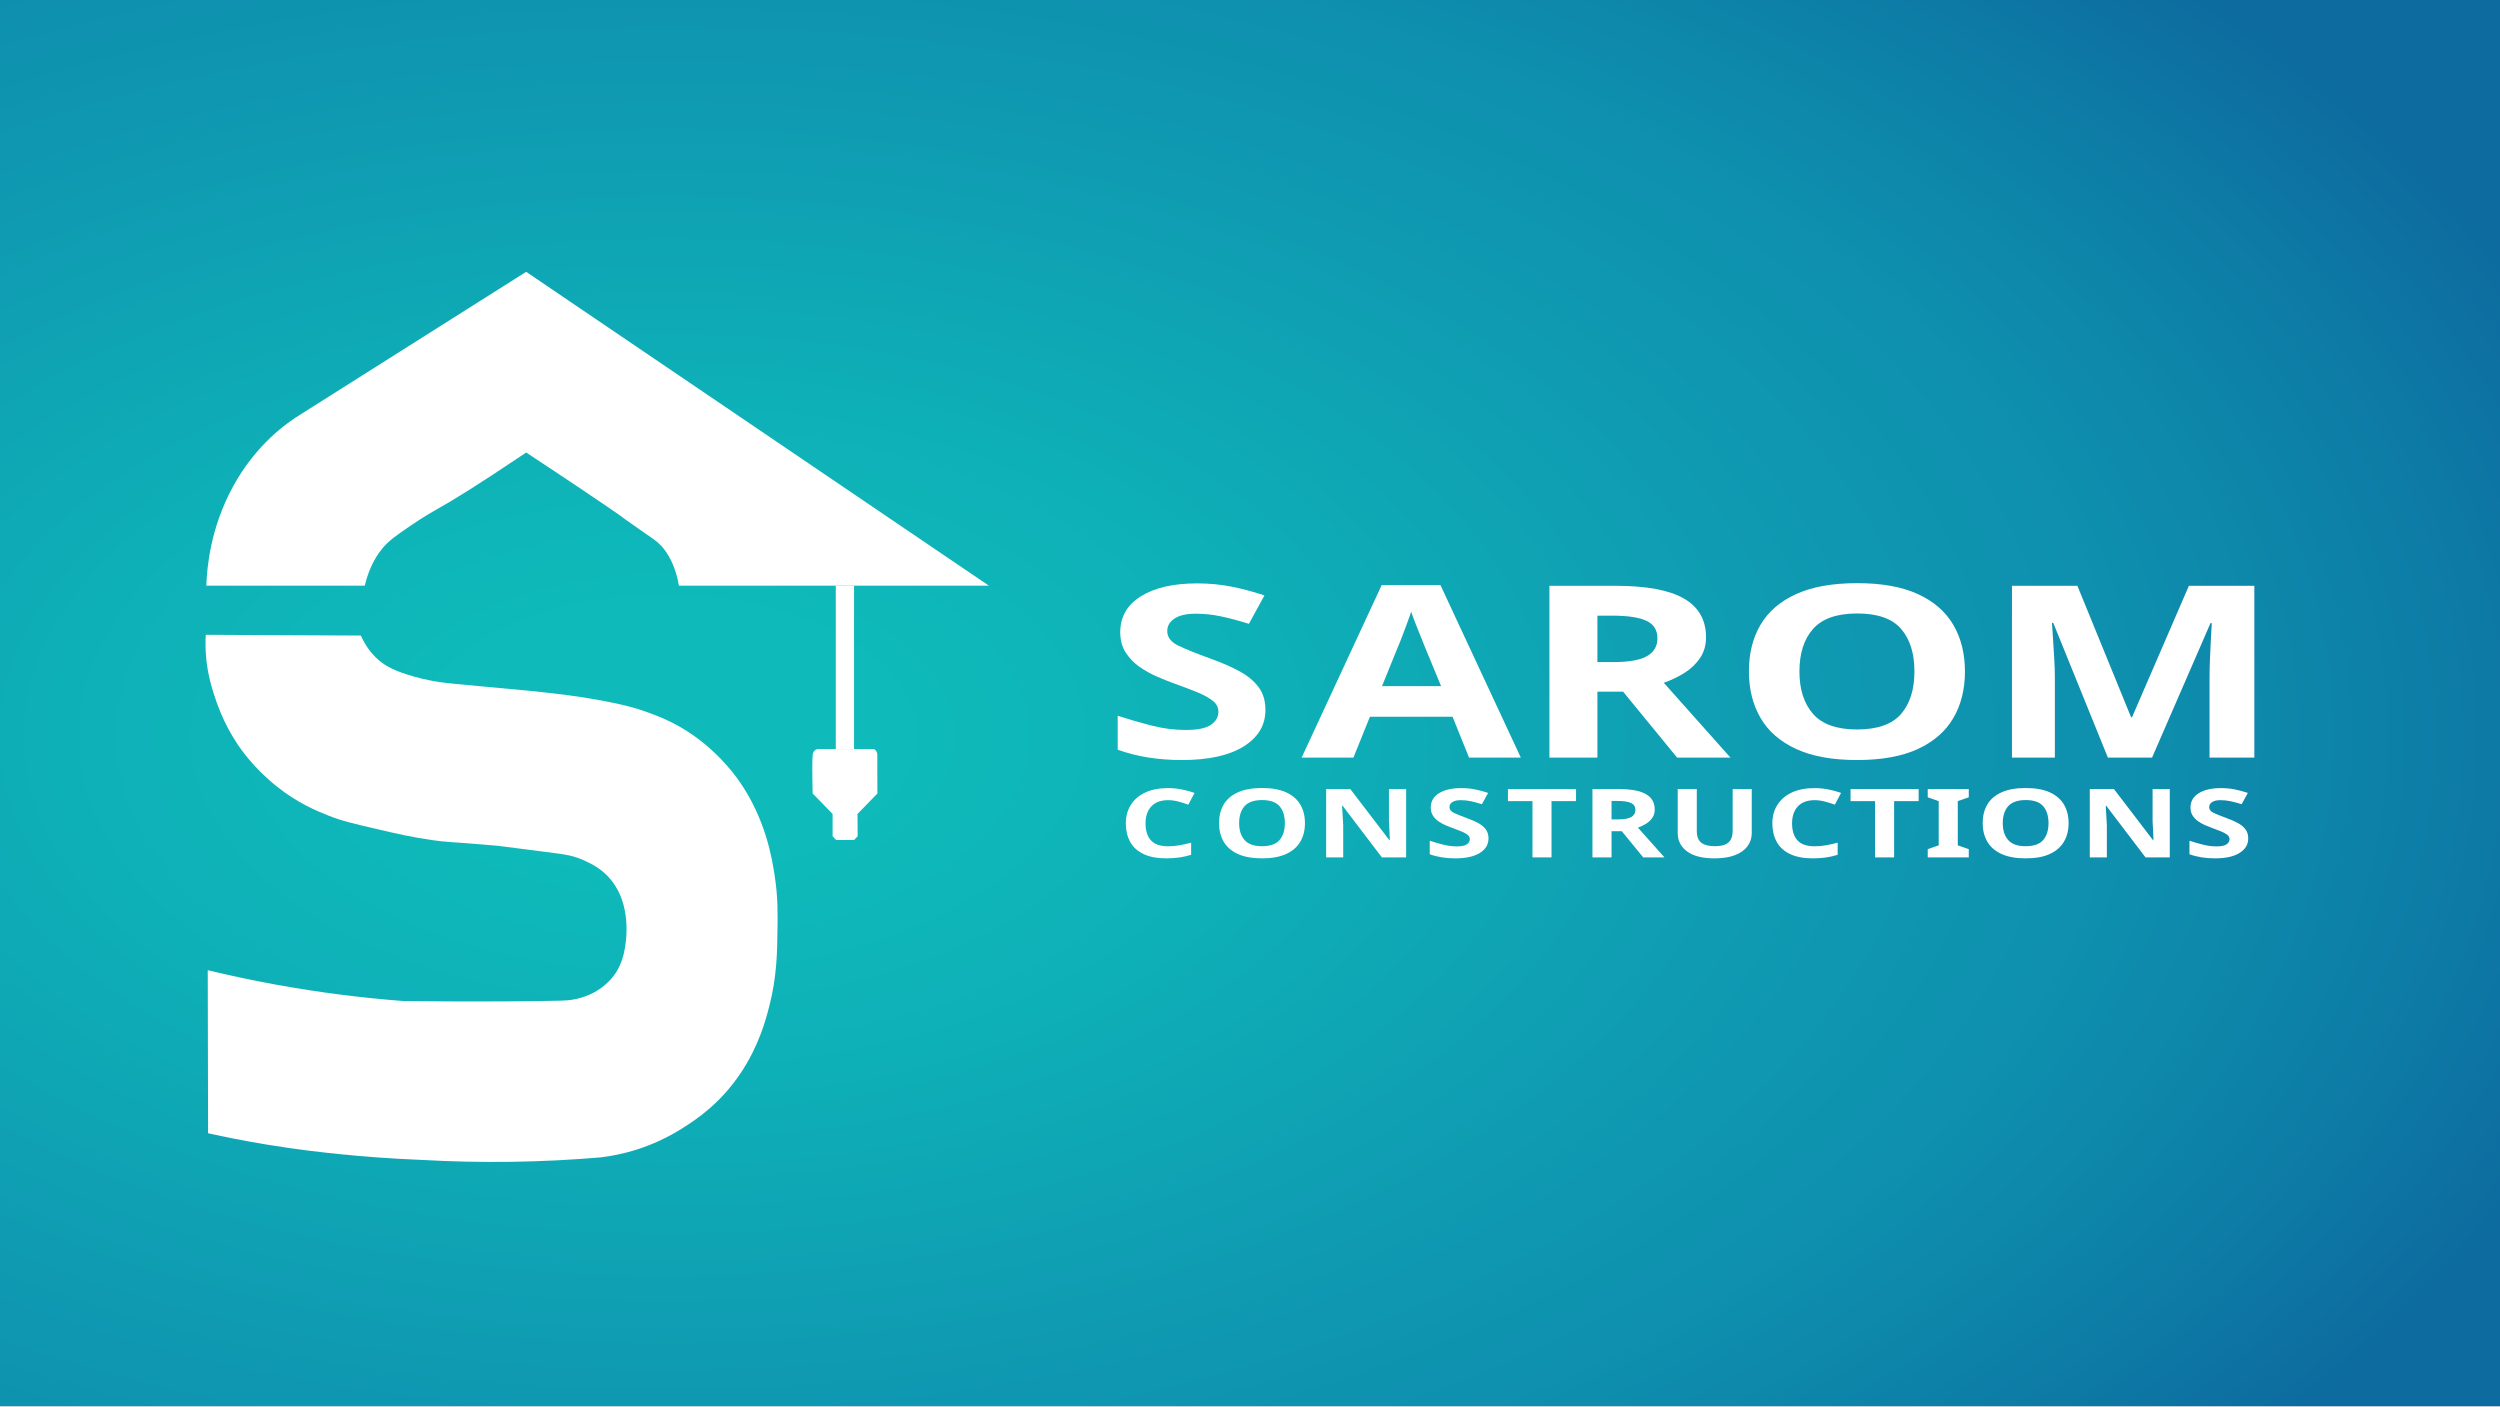
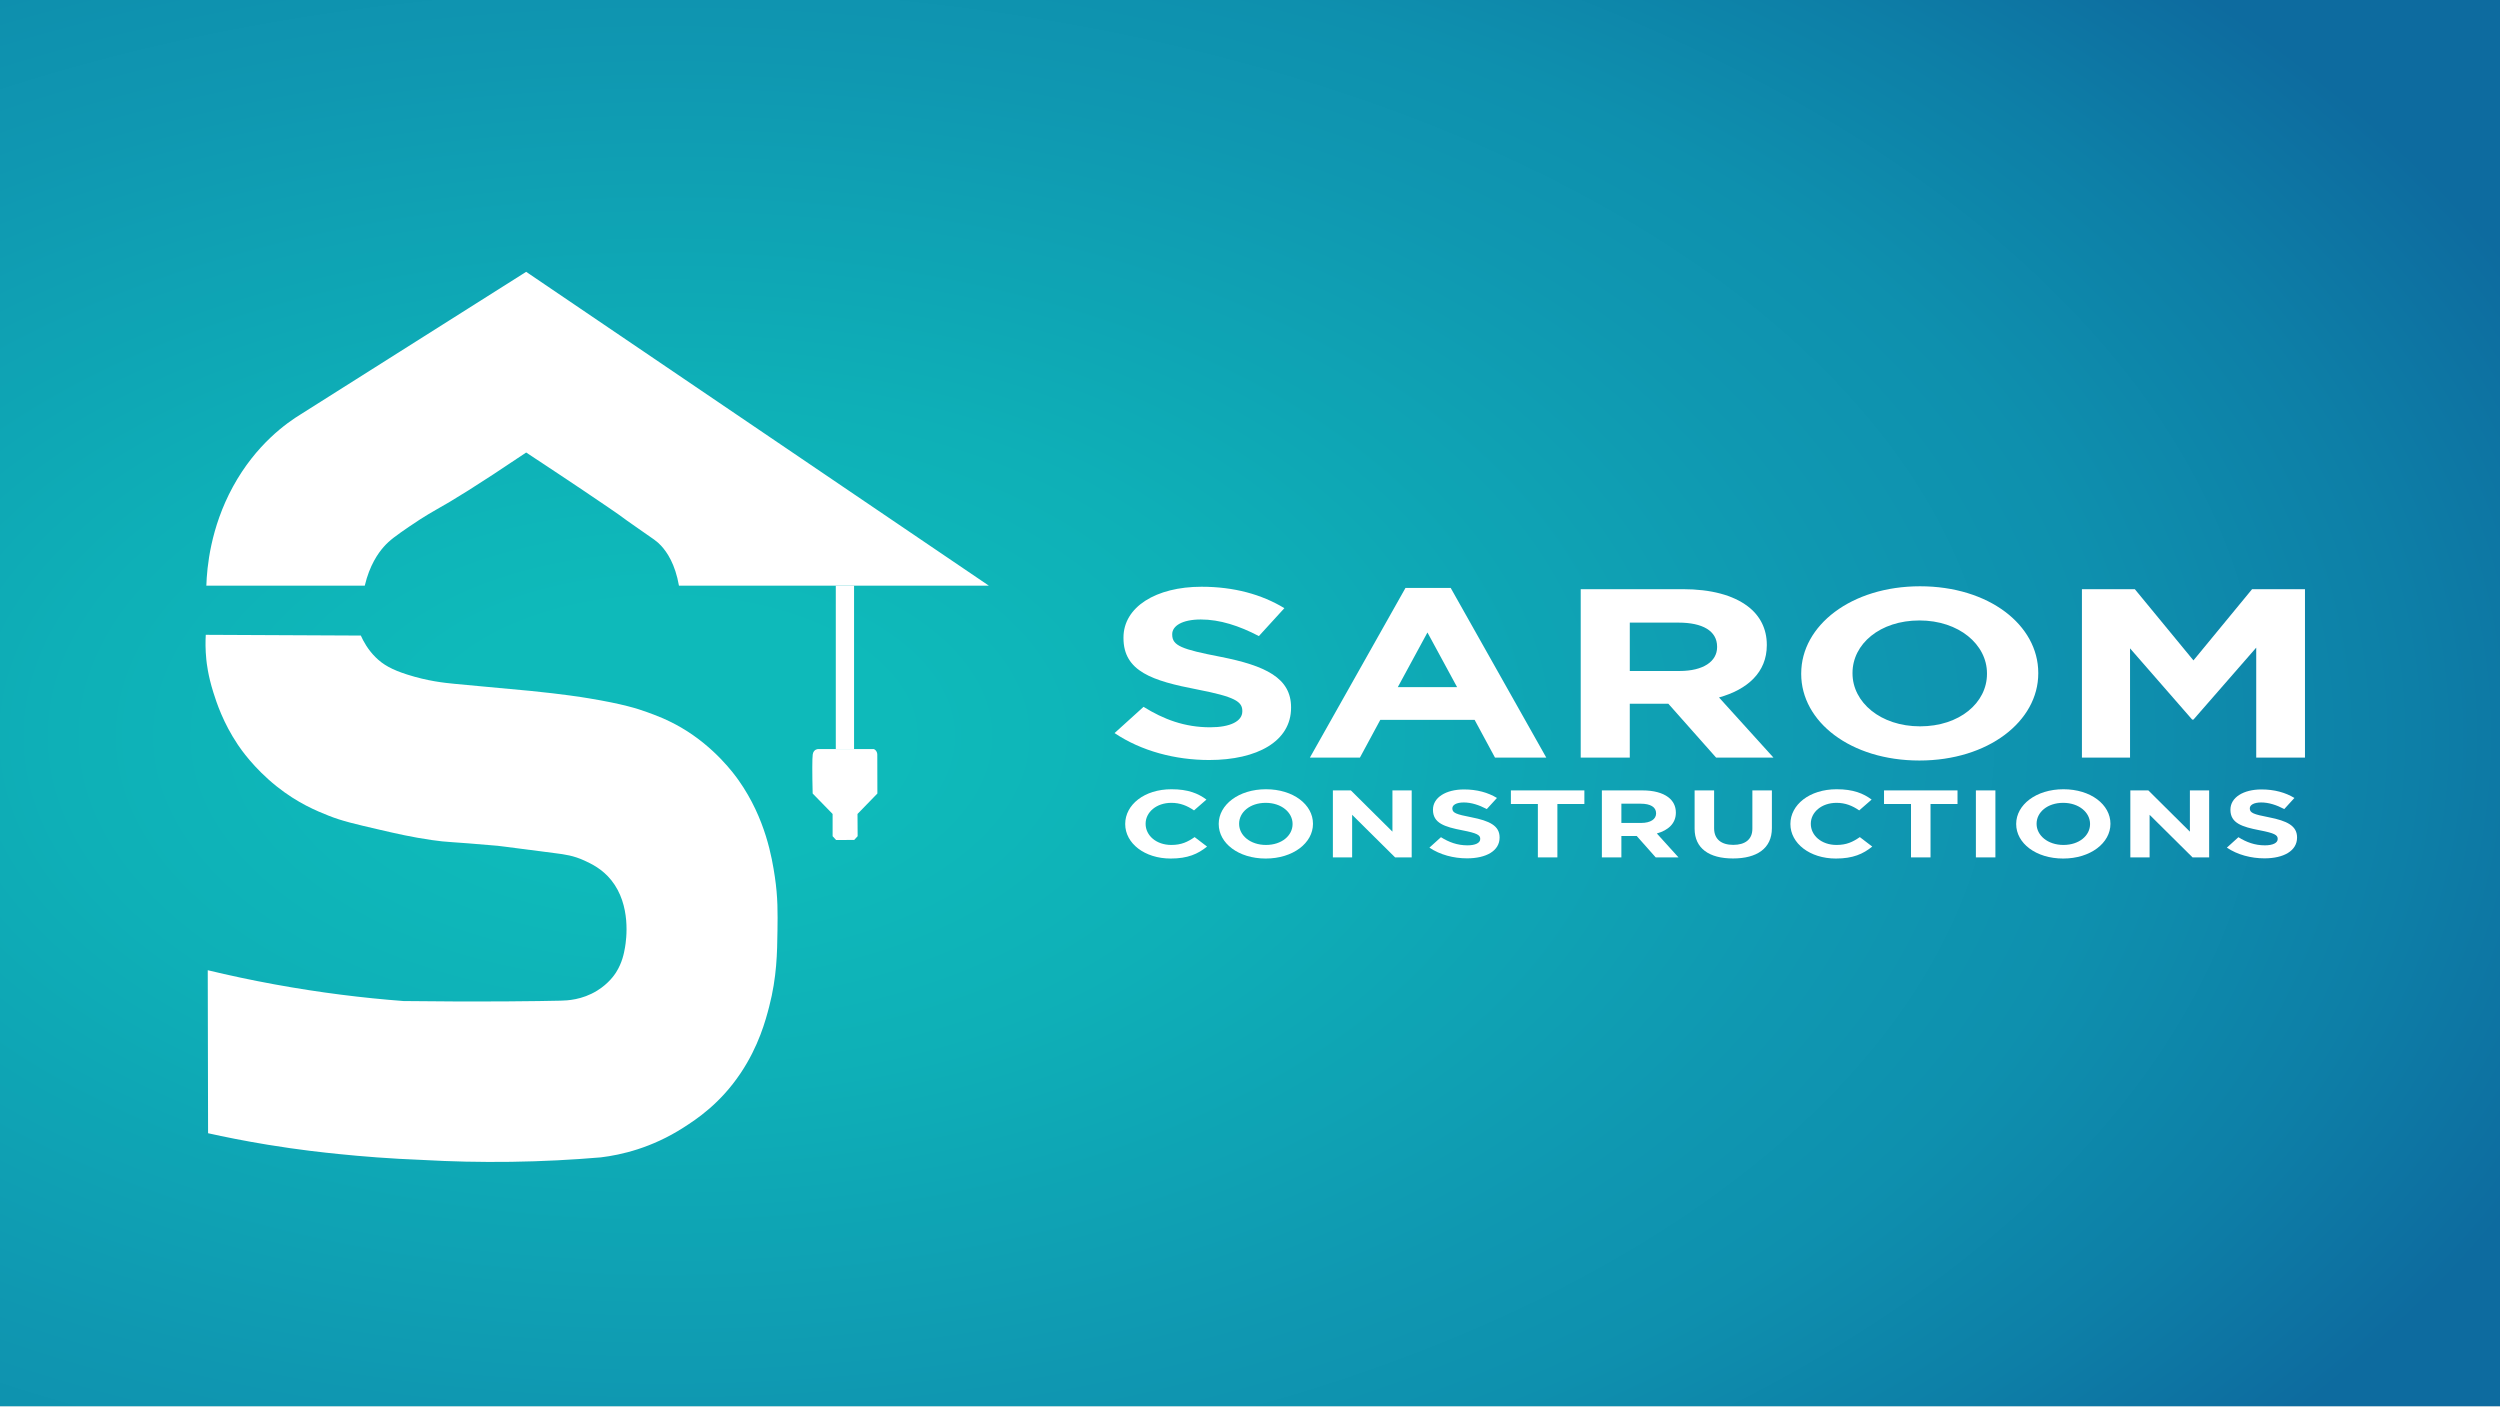
<svg xmlns="http://www.w3.org/2000/svg" id="Capa_1" data-name="Capa 1" viewBox="0 0 1920 1080">
  <defs>
    <style>
      .cls-1 {
-         letter-spacing: 0em;
-       }
- 
-       .cls-2, .cls-3, .cls-4 {
        fill: #fff;
      }

-       .cls-3 {
-         font-size: 73.5px;
-       }
- 
-       .cls-3, .cls-4 {
-         font-family: Gotham-Bold, Gotham;
-         font-weight: 700;
-       }
- 
-       .cls-5 {
-         letter-spacing: 0em;
-       }
- 
-       .cls-6 {
-         letter-spacing: -.02em;
-       }
- 
-       .cls-4 {
-         font-size: 184.83px;
-       }
- 
-       .cls-7 {
-         letter-spacing: .02em;
-       }
- 
-       .cls-8 {
+       .cls-2 {
        fill: url(#Degradado_sin_nombre_8);
      }
    </style>
    <radialGradient id="Degradado_sin_nombre_8" data-name="Degradado sin nombre 8" cx="923" cy="543.55" fx="923" fy="543.55" r="149.17" gradientTransform="translate(-10564.55 -3103.7) scale(12 6.75)" gradientUnits="userSpaceOnUse">
      <stop offset=".1" stop-color="#0ebaba" />
      <stop offset=".26" stop-color="#0eb0b7" />
      <stop offset=".52" stop-color="#0f97b1" />
      <stop offset=".62" stop-color="#0e90ae" />
      <stop offset=".75" stop-color="#0d7fa7" />
      <stop offset=".87" stop-color="#0d6b9f" />
    </radialGradient>
  </defs>
-   <rect id="Fondo" class="cls-8" width="1920" height="1080" />
+   <rect id="Fondo" class="cls-2" width="1920" height="1080" />
  <g id="Sarom_Construcciones" data-name="Sarom Construcciones">
-     <text class="cls-3" transform="translate(859 658.48) scale(1.32 1)">
-       <tspan class="cls-1" x="0" y="0">C</tspan>
-       <tspan class="cls-7" x="54.24" y="0">ON</tspan>
-       <tspan class="cls-5" x="177.72" y="0">S</tspan>
-       <tspan class="cls-7" x="225.12" y="0">TRUCTIONS</tspan>
-     </text>
-     <text class="cls-4" transform="translate(847.17 581.86) scale(1.32 1)">
-       <tspan class="cls-6" x="0" y="0">S</tspan>
-       <tspan x="115.52" y="0">AROM</tspan>
-     </text>
+     <g>
+       <path class="cls-1" d="M864.16,632.9v-.15c0-14.63,14.6-26.61,35.52-26.61,12.84,0,20.53,3.23,26.86,7.94l-9.54,8.31c-5.25-3.6-10.61-5.81-17.42-5.81-11.48,0-19.75,7.2-19.75,16.02v.15c0,8.82,8.08,16.17,19.75,16.17,7.78,0,12.55-2.35,17.9-6.03l9.54,7.28c-7.01,5.66-14.79,9.19-27.93,9.19-20.04,0-34.93-11.69-34.93-26.46Z" />
+       <path class="cls-1" d="M935.97,632.9v-.15c0-14.63,15.28-26.61,36.3-26.61s36.1,11.83,36.1,26.46v.15c0,14.63-15.28,26.61-36.29,26.61s-36.1-11.83-36.1-26.46ZM992.7,632.9v-.15c0-8.82-8.56-16.17-20.63-16.17s-20.43,7.2-20.43,16.02v.15c0,8.82,8.56,16.17,20.63,16.17s20.43-7.2,20.43-16.02Z" />
+       <path class="cls-1" d="M1023.65,607.03h13.82l31.92,31.68v-31.68h14.79v51.45h-12.75l-32.99-32.71v32.71h-14.79v-51.45Z" />
+       <path class="cls-1" d="M1097.79,650.98l8.86-8.01c6.13,3.82,12.55,6.25,20.34,6.25,6.13,0,9.83-1.84,9.83-4.85v-.15c0-2.87-2.33-4.34-13.72-6.54-13.72-2.65-22.58-5.51-22.58-15.73v-.15c0-9.33,9.93-15.51,23.84-15.51,9.92,0,18.39,2.35,25.3,6.54l-7.79,8.53c-6.03-3.16-11.97-5.07-17.71-5.07s-8.76,1.98-8.76,4.48v.15c0,3.38,2.92,4.48,14.69,6.76,13.82,2.72,21.6,6.47,21.6,15.43v.15c0,10.22-10.31,15.95-25.01,15.95-10.31,0-20.73-2.72-28.9-8.23Z" />
+       <path class="cls-1" d="M1181.09,617.47h-20.73v-10.44h56.44v10.44h-20.73v41.01h-14.99v-41.01Z" />
+       <path class="cls-1" d="M1230.23,607.03h31.14c8.66,0,15.37,1.84,19.85,5.22,3.79,2.87,5.84,6.91,5.84,11.76v.15c0,8.31-5.94,13.52-14.6,15.95l16.64,18.38h-17.51l-14.6-16.46h-11.77v16.46h-14.98v-51.45ZM1260.4,632.02c7.3,0,11.48-2.94,11.48-7.28v-.15c0-4.85-4.48-7.35-11.77-7.35h-14.89v14.77h15.18Z" />
+       <path class="cls-1" d="M1301.46,636.43v-29.4h14.98v29.11c0,8.38,5.55,12.72,14.69,12.72s14.69-4.19,14.69-12.35v-29.47h14.99v29.03c0,15.58-11.58,23.23-29.87,23.23s-29.48-7.72-29.48-22.86Z" />
+       <path class="cls-1" d="M1375.03,632.9v-.15c0-14.63,14.6-26.61,35.52-26.61,12.84,0,20.53,3.23,26.86,7.94l-9.54,8.31c-5.25-3.6-10.61-5.81-17.42-5.81-11.48,0-19.75,7.2-19.75,16.02v.15c0,8.82,8.08,16.17,19.75,16.17,7.78,0,12.55-2.35,17.9-6.03l9.54,7.28c-7.01,5.66-14.79,9.19-27.93,9.19-20.04,0-34.93-11.69-34.93-26.46Z" />
+       <path class="cls-1" d="M1467.66,617.47h-20.73v-10.44h56.44v10.44h-20.73v41.01h-14.99v-41.01Z" />
+       <path class="cls-1" d="M1517.48,607.03h14.99v51.45h-14.99v-51.45Z" />
+       <path class="cls-1" d="M1548.43,632.9v-.15c0-14.63,15.28-26.61,36.29-26.61s36.1,11.83,36.1,26.46v.15c0,14.63-15.28,26.61-36.29,26.61s-36.1-11.83-36.1-26.46ZM1605.16,632.9v-.15c0-8.82-8.56-16.17-20.63-16.17s-20.43,7.2-20.43,16.02v.15c0,8.82,8.56,16.17,20.63,16.17s20.43-7.2,20.43-16.02Z" />
+       <path class="cls-1" d="M1636.1,607.03h13.82l31.92,31.68v-31.68h14.79v51.45h-12.75l-32.99-32.71v32.71h-14.79v-51.45Z" />
+       <path class="cls-1" d="M1710.25,650.98l8.85-8.01c6.13,3.82,12.55,6.25,20.34,6.25,6.13,0,9.83-1.84,9.83-4.85v-.15c0-2.87-2.33-4.34-13.72-6.54-13.72-2.65-22.58-5.51-22.58-15.73v-.15c0-9.33,9.92-15.51,23.84-15.51,9.92,0,18.39,2.35,25.3,6.54l-7.79,8.53c-6.03-3.16-11.97-5.07-17.71-5.07s-8.76,1.98-8.76,4.48v.15c0,3.38,2.92,4.48,14.69,6.76,13.82,2.72,21.6,6.47,21.6,15.43v.15c0,10.22-10.31,15.95-25.01,15.95-10.31,0-20.73-2.72-28.9-8.23Z" />
+     </g>
+     <g>
+       <path class="cls-1" d="M855.98,563l22.27-20.15c15.42,9.61,31.57,15.71,51.14,15.71,15.42,0,24.71-4.62,24.71-12.2v-.37c0-7.21-5.87-10.9-34.5-16.45-34.5-6.65-56.77-13.86-56.77-39.55v-.37c0-23.47,24.96-39,59.95-39,24.96,0,46.25,5.91,63.62,16.45l-19.58,21.44c-15.17-7.95-30.1-12.75-44.54-12.75s-22.02,4.99-22.02,11.27v.37c0,8.5,7.34,11.27,36.95,17,34.75,6.84,54.33,16.27,54.33,38.81v.37c0,25.69-25.94,40.11-62.89,40.11-25.94,0-52.12-6.84-72.68-20.7Z" />
+       <path class="cls-1" d="M1079.4,451.55h34.75l73.41,130.31h-39.4l-15.66-29.02h-72.43l-15.66,29.02h-38.42l73.41-130.31ZM1119.04,527.7l-22.76-41.96-22.76,41.96h45.51Z" />
+       <path class="cls-1" d="M1214,452.48h78.31c21.78,0,38.66,4.62,49.92,13.12,9.54,7.21,14.68,17.37,14.68,29.57v.37c0,20.89-14.93,34.01-36.71,40.11l41.84,46.21h-44.05l-36.71-41.4h-29.61v41.4h-37.68v-129.38ZM1289.85,515.32c18.35,0,28.88-7.39,28.88-18.3v-.37c0-12.2-11.26-18.48-29.61-18.48h-37.44v37.15h38.17Z" />
+       <path class="cls-1" d="M1383.33,517.54v-.37c0-36.78,38.42-66.91,91.27-66.91s90.79,29.76,90.79,66.54v.37c0,36.78-38.42,66.91-91.28,66.91s-90.79-29.76-90.79-66.54ZM1526,517.54v-.37c0-22.18-21.53-40.66-51.88-40.66s-51.39,18.11-51.39,40.29v.37c0,22.18,21.53,40.66,51.88,40.66s51.39-18.11,51.39-40.29Z" />
+       <path class="cls-1" d="M1598.92,452.48h40.62l45.03,54.71,45.03-54.71h40.62v129.38h-37.44v-84.47l-48.21,55.26h-.98l-47.72-54.71v83.91h-36.95v-129.38Z" />
+     </g>
  </g>
  <g id="Sarom-Logo">
-     <path id="Base_de_la_S" data-name="Base de la S" class="cls-2" d="M159.55,745.1c.08,41.74.17,83.48.25,125.22,12.28,2.73,27.79,5.88,45.82,8.84,24.41,4.01,42.97,5.95,54.47,7.13,17.64,1.81,39.47,3.59,64.65,4.56,21.32,1.2,43.93,1.76,67.71,1.43,24.27-.34,47.3-1.57,68.98-3.42,15.72-1.9,39.01-7.22,63.38-22.82,10.24-6.56,28.3-18.39,44.04-41.93,13.87-20.75,19.14-40.44,21.89-51.06,5.87-22.67,6.13-41.25,6.36-58.47.18-13.11.35-25.53-2.04-41.36-2.14-14.22-7.04-44.47-27.75-73.88-3.52-4.99-18.47-25.55-44.04-40.5-10.65-6.23-19.93-9.6-26.47-11.98-7.05-2.56-18.44-6.23-44.55-10.55-5.17-.86-19.65-3.18-44.8-5.7-16.05-1.61-28.45-2.5-58.29-5.42-7.98-.78-20.69-2.1-36.4-7.13-11.74-3.76-18.49-7.47-24.44-13.41-5.8-5.8-9.23-12.12-11.2-16.54-39.7-.19-79.39-.38-119.09-.57-.27,4.76-.35,11.23.41,18.83.28,2.8,1.27,12.27,5.41,25.39,2.44,7.75,7.44,23.21,18.84,40.22,2.08,3.11,12.15,17.87,29.78,31.95,16.27,12.99,30.84,18.91,39.96,22.53,10.27,4.08,20,6.33,39.45,10.84,12.54,2.9,24.26,5.62,39.71,7.86,13.08,1.9,11.68.97,50.65,4.41,2.62.23-.63-.05,44.29,5.7,7.13.91,13.96,1.79,22.4,5.7,5.23,2.43,13.59,6.31,20.62,15.12,15.22,19.07,11.54,45.33,10.44,51.63-.76,4.35-2.1,11.58-6.87,19.11-1.09,1.71-5.5,8.42-14.51,13.98-11.65,7.19-23.1,7.59-28,7.7-15.51.36-59.95,1.08-120.66.29-31.01-2.35-64.23-6.41-99.27-12.84-17.73-3.25-34.79-6.9-51.16-10.84Z" />
+     <path id="Base_de_la_S" data-name="Base de la S" class="cls-1" d="M159.55,745.1c.08,41.74.17,83.48.25,125.22,12.28,2.73,27.79,5.88,45.82,8.84,24.41,4.01,42.97,5.95,54.47,7.13,17.64,1.81,39.47,3.59,64.65,4.56,21.32,1.2,43.93,1.76,67.71,1.43,24.27-.34,47.3-1.57,68.98-3.42,15.72-1.9,39.01-7.22,63.38-22.82,10.24-6.56,28.3-18.39,44.04-41.93,13.87-20.75,19.14-40.44,21.89-51.06,5.87-22.67,6.13-41.25,6.36-58.47.18-13.11.35-25.53-2.04-41.36-2.14-14.22-7.04-44.47-27.75-73.88-3.52-4.99-18.47-25.55-44.04-40.5-10.65-6.23-19.93-9.6-26.47-11.98-7.05-2.56-18.44-6.23-44.55-10.55-5.17-.86-19.65-3.18-44.8-5.7-16.05-1.61-28.45-2.5-58.29-5.42-7.98-.78-20.69-2.1-36.4-7.13-11.74-3.76-18.49-7.47-24.44-13.41-5.8-5.8-9.23-12.12-11.2-16.54-39.7-.19-79.39-.38-119.09-.57-.27,4.76-.35,11.23.41,18.83.28,2.8,1.27,12.27,5.41,25.39,2.44,7.75,7.44,23.21,18.84,40.22,2.08,3.11,12.15,17.87,29.78,31.95,16.27,12.99,30.84,18.91,39.96,22.53,10.27,4.08,20,6.33,39.45,10.84,12.54,2.9,24.26,5.62,39.71,7.86,13.08,1.9,11.68.97,50.65,4.41,2.62.23-.63-.05,44.29,5.7,7.13.91,13.96,1.79,22.4,5.7,5.23,2.43,13.59,6.31,20.62,15.12,15.22,19.07,11.54,45.33,10.44,51.63-.76,4.35-2.1,11.58-6.87,19.11-1.09,1.71-5.5,8.42-14.51,13.98-11.65,7.19-23.1,7.59-28,7.7-15.51.36-59.95,1.08-120.66.29-31.01-2.35-64.23-6.41-99.27-12.84-17.73-3.25-34.79-6.9-51.16-10.84Z" />
    <g id="Gancho_Superior" data-name="Gancho Superior">
-       <line class="cls-2" x1="404.11" y1="208.75" x2="759.45" y2="449.78" />
-       <path class="cls-2" d="M404.11,208.75l-172.84,109.25c-11.01,6.71-34.62,23.26-52.37,55.77-17.31,31.71-19.97,61.99-20.43,76.02h121.67c3.74-15.8,10.33-24.99,14.57-29.81,4.55-5.17,9.54-8.65,19.35-15.4,11.68-8.05,20.86-13.12,21.38-13.41,11.11-6.14,30.85-18.16,68.66-43.64,5.46,3.59,38.5,25.34,63.19,42.22,15.04,10.28,5.92,4.36,22.65,15.97,12.33,8.56,14.63,9.94,17.82,13.41,4.56,4.97,10.76,14.04,13.68,30.66h238l-355.35-241.03Z" />
-       <polyline class="cls-2" points="655.92 575.29 655.92 449.78 641.89 449.78 641.89 575.29" />
-       <path class="cls-2" d="M655.92,575.29h15.25c.34.16,1.31.66,1.98,1.87.54.99.61,1.94.61,2.38.02,9.96.05,19.92.07,29.88-5.09,5.24-10.18,10.47-15.27,15.71.04,5.69.07,11.38.11,17.07-.87.95-1.75,1.91-2.62,2.86-4.64.03-9.27.05-13.91.08-.9-.98-1.8-1.96-2.7-2.94v-17.07c-5.1-5.24-10.21-10.47-15.31-15.71-.41-15.66-.37-27.19.04-29.88.08-.53.27-1.82,1.19-2.86.86-.98,1.97-1.28,2.66-1.39h27.91Z" />
+       <line class="cls-1" x1="404.11" y1="208.75" x2="759.45" y2="449.78" />
+       <path class="cls-1" d="M404.11,208.75l-172.84,109.25c-11.01,6.71-34.62,23.26-52.37,55.77-17.31,31.71-19.97,61.99-20.43,76.02h121.67c3.74-15.8,10.33-24.99,14.57-29.81,4.55-5.17,9.54-8.65,19.35-15.4,11.68-8.05,20.86-13.12,21.38-13.41,11.11-6.14,30.85-18.16,68.66-43.64,5.46,3.59,38.5,25.34,63.19,42.22,15.04,10.28,5.92,4.36,22.65,15.97,12.33,8.56,14.63,9.94,17.82,13.41,4.56,4.97,10.76,14.04,13.68,30.66h238l-355.35-241.03Z" />
+       <polyline class="cls-1" points="655.92 575.29 655.92 449.78 641.89 449.78 641.89 575.29" />
+       <path class="cls-1" d="M655.92,575.29h15.25c.34.16,1.31.66,1.98,1.87.54.99.61,1.94.61,2.38.02,9.96.05,19.92.07,29.88-5.09,5.24-10.18,10.47-15.27,15.71.04,5.69.07,11.38.11,17.07-.87.95-1.75,1.91-2.62,2.86-4.64.03-9.27.05-13.91.08-.9-.98-1.8-1.96-2.7-2.94v-17.07c-5.1-5.24-10.21-10.47-15.31-15.71-.41-15.66-.37-27.19.04-29.88.08-.53.27-1.82,1.19-2.86.86-.98,1.97-1.28,2.66-1.39h27.91Z" />
    </g>
  </g>
</svg>
